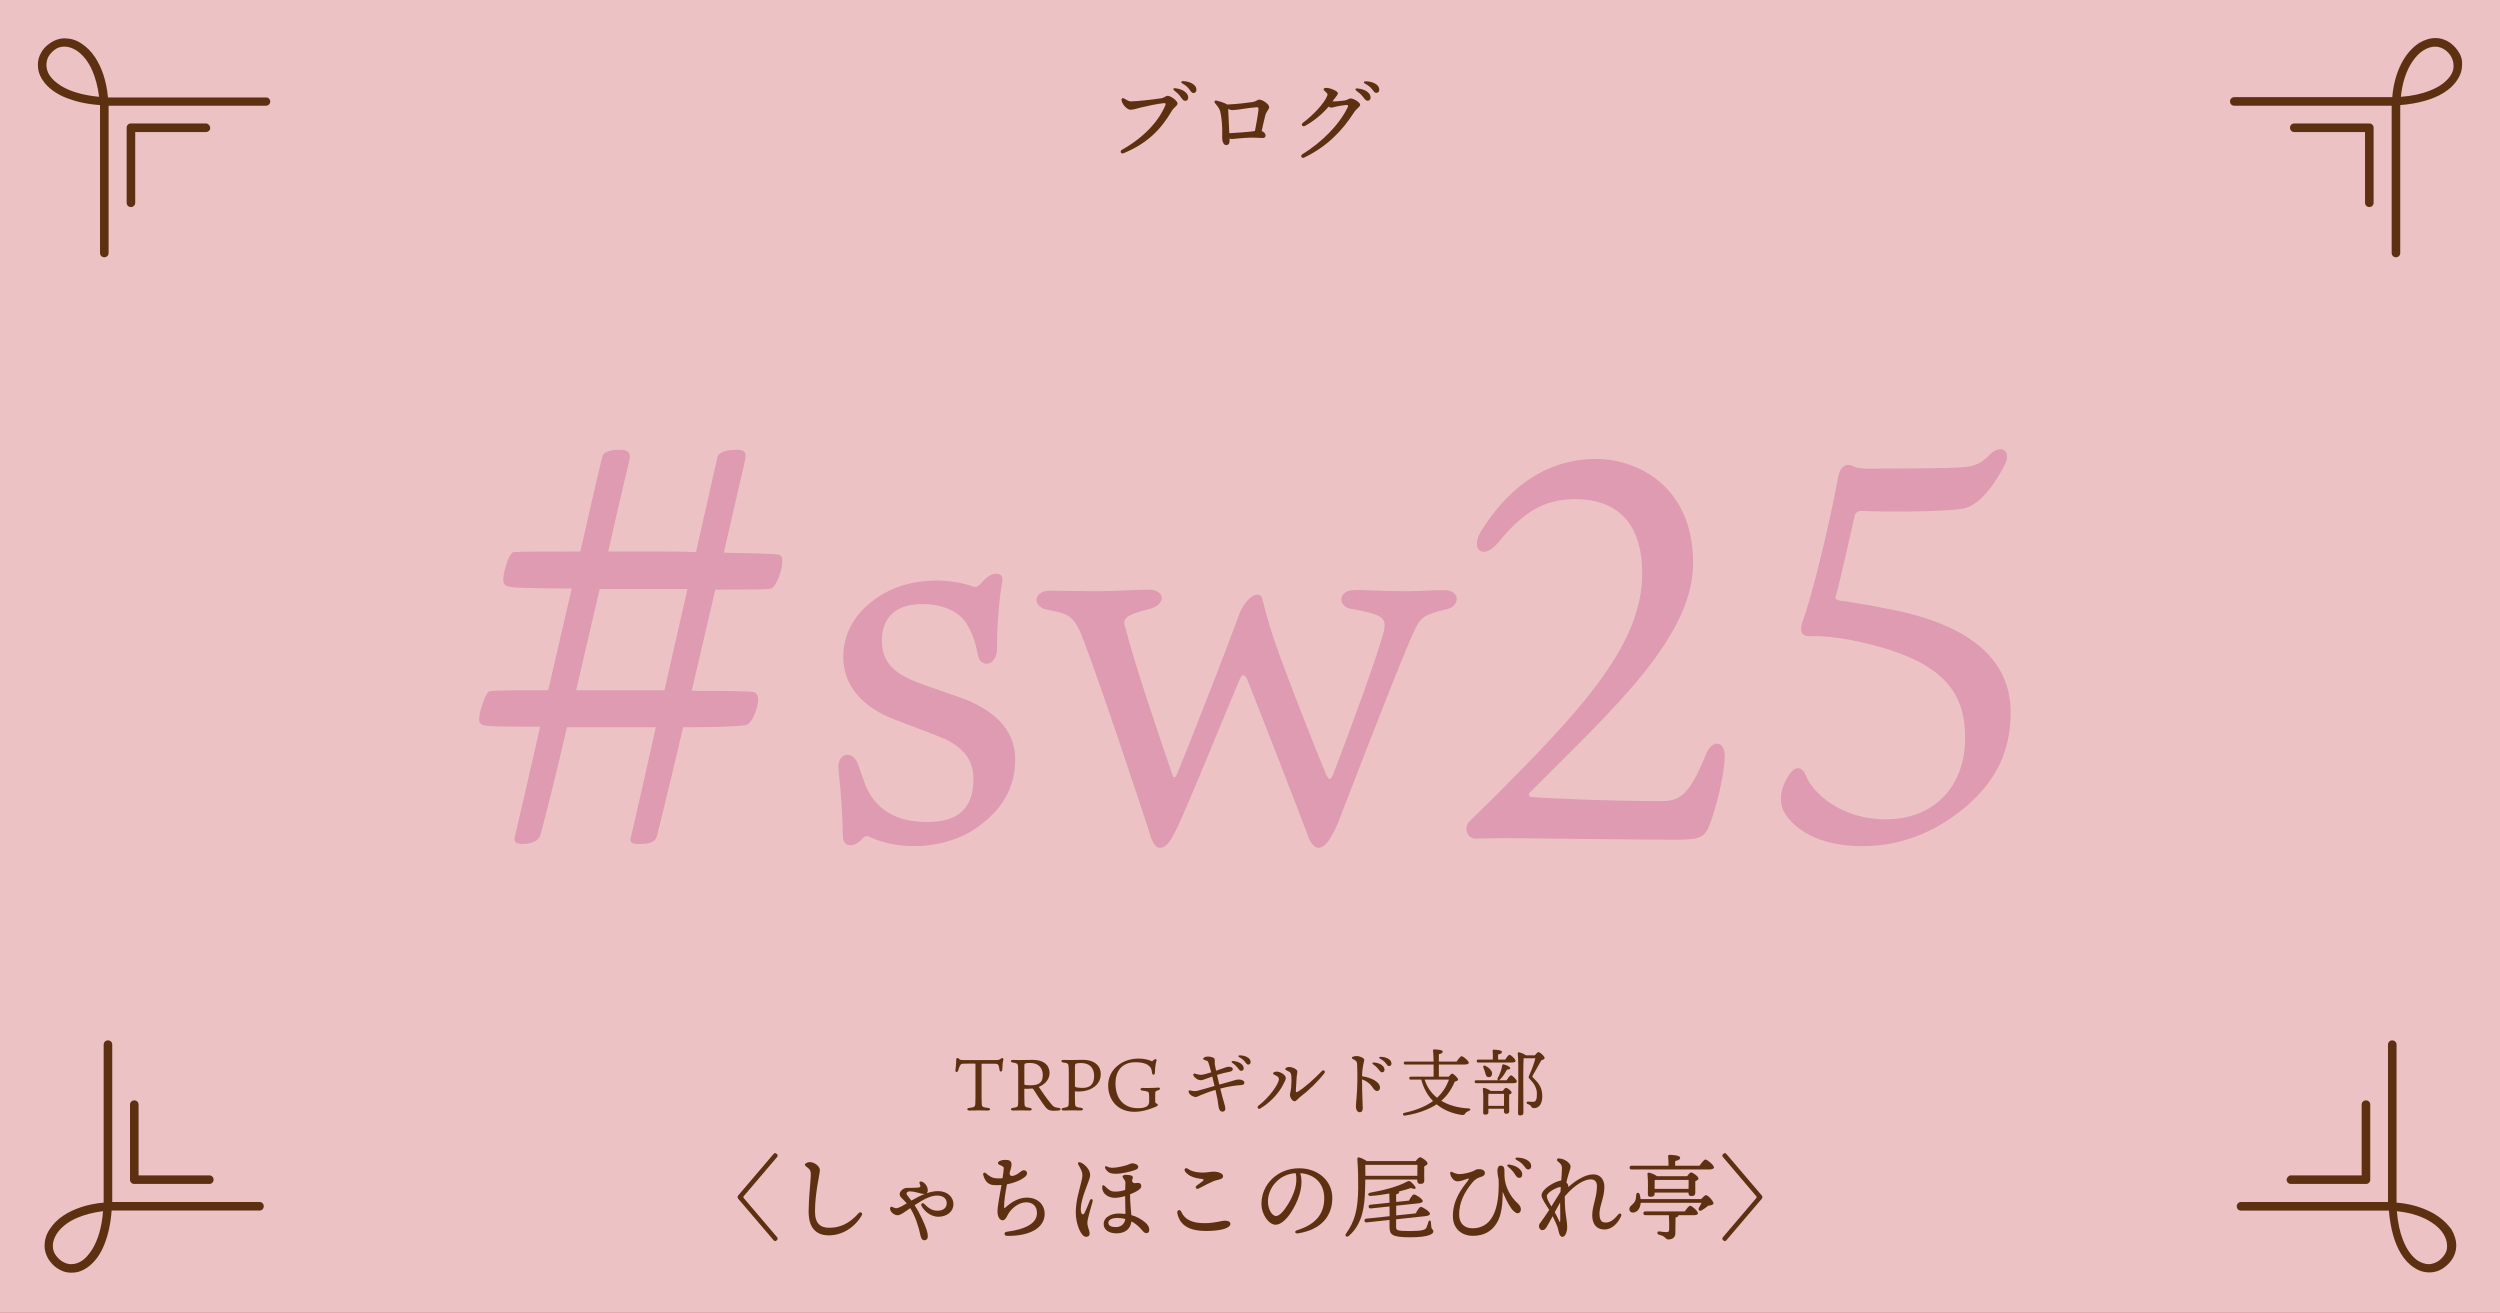
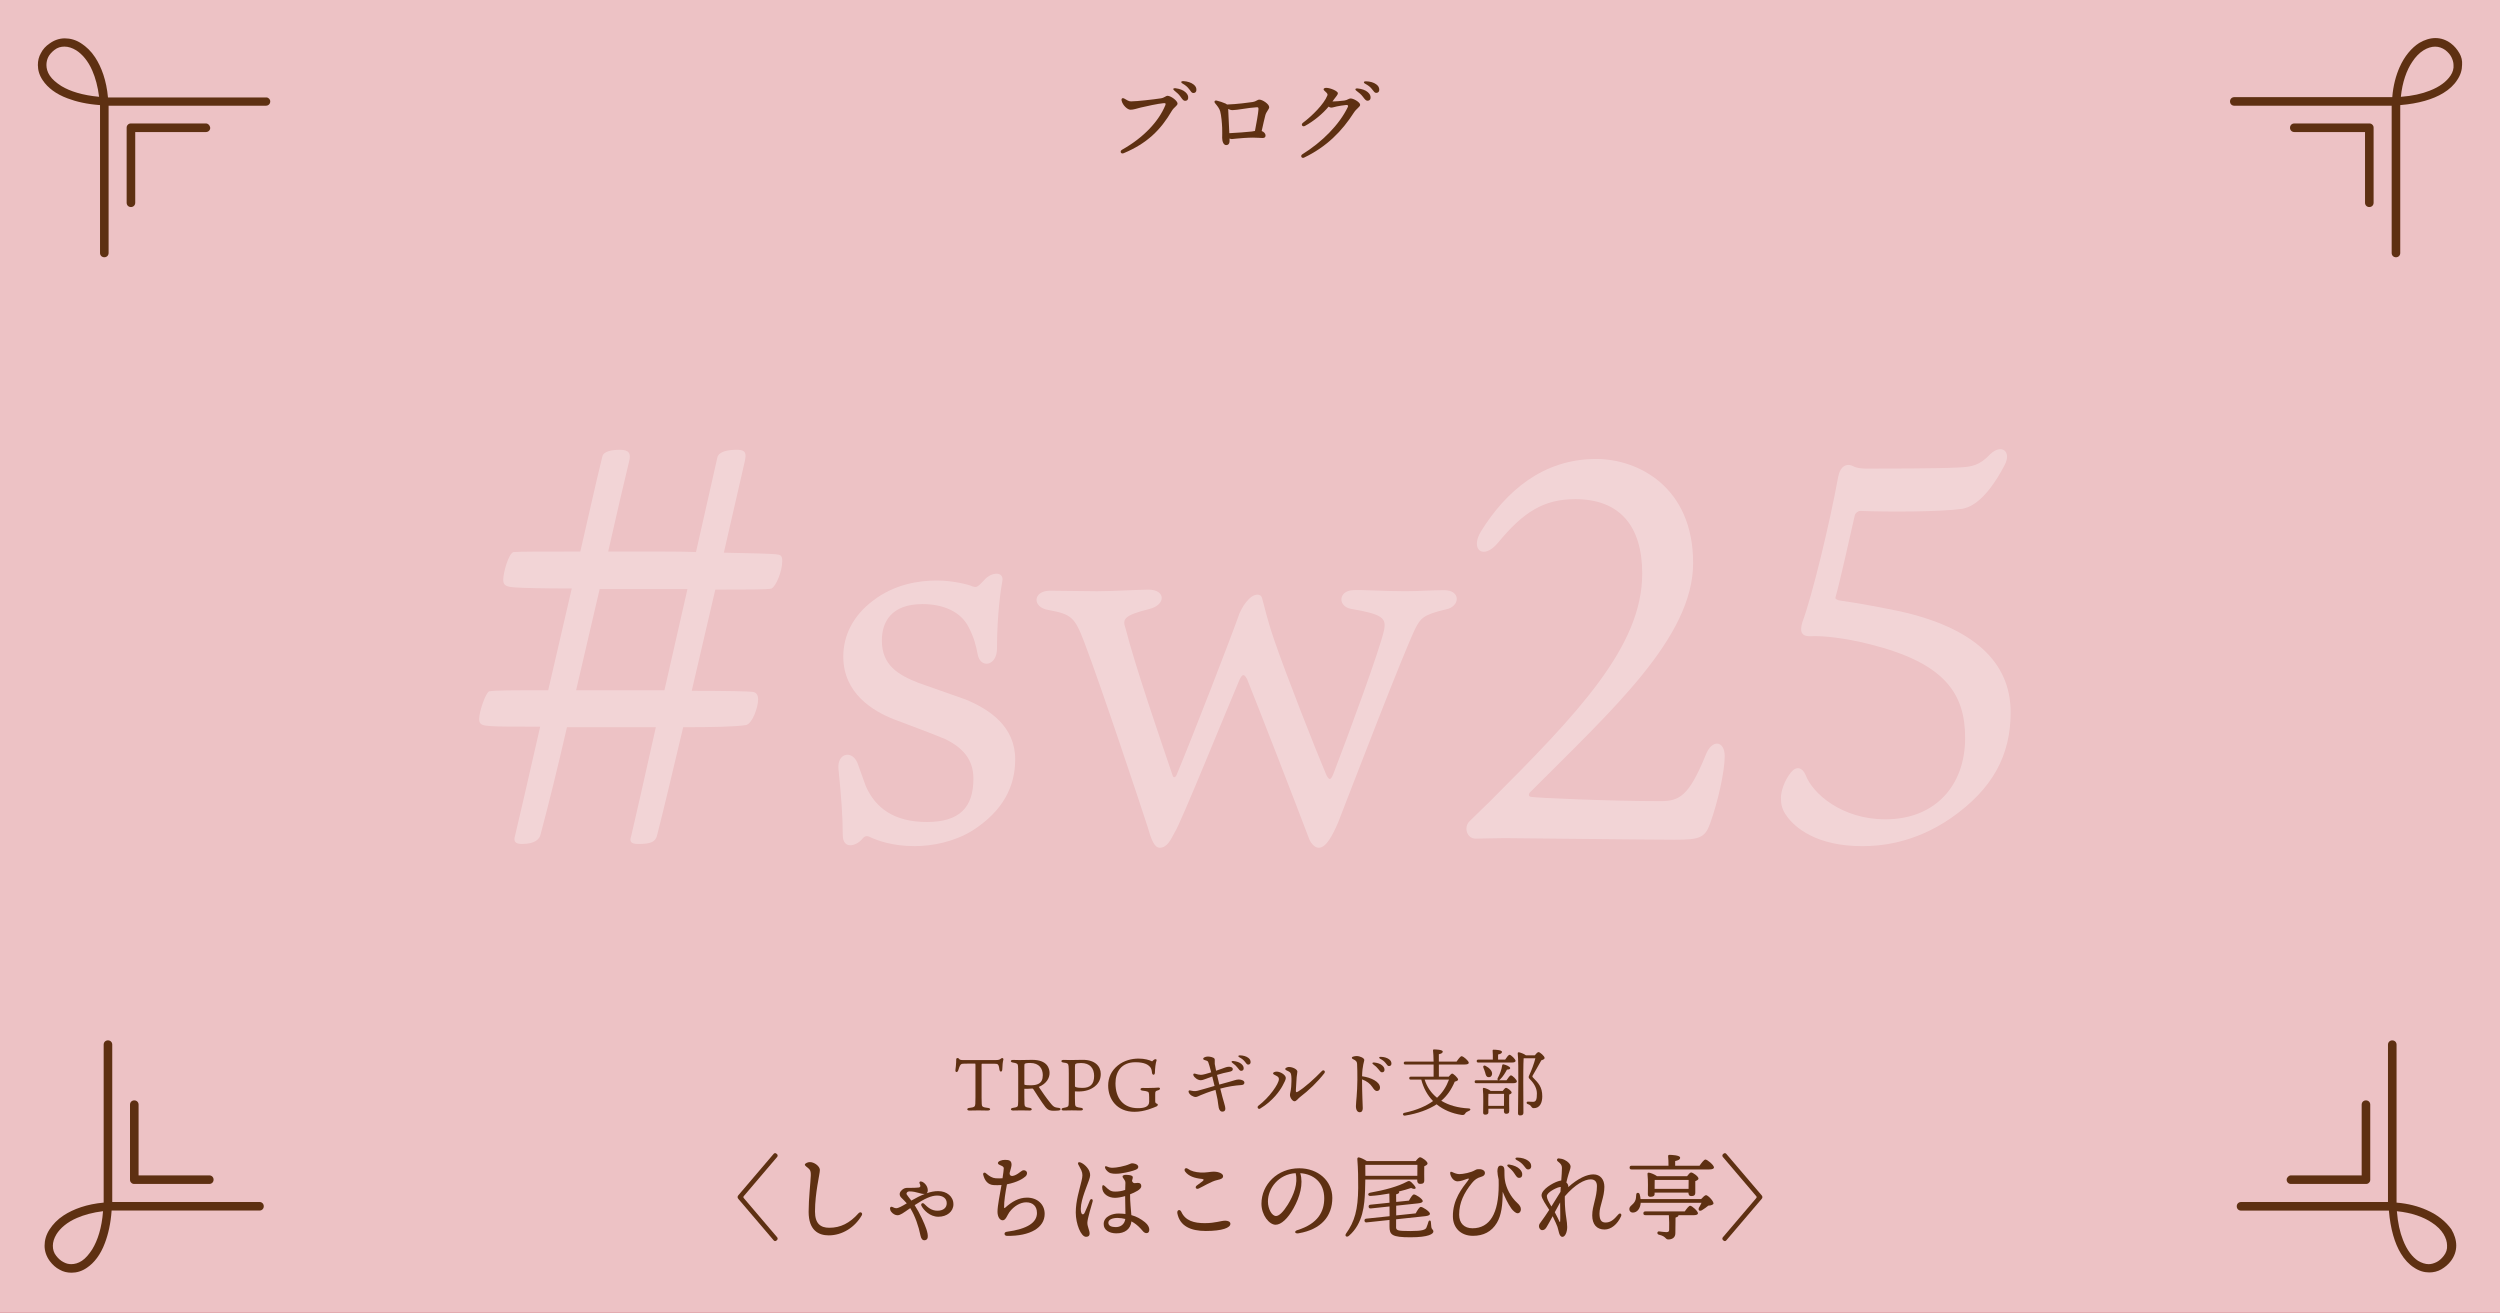
<svg xmlns="http://www.w3.org/2000/svg" id="_レイヤー_2" viewBox="0 0 1200 630">
  <defs>
-     <style>.cls-1{fill:none;}.cls-2{clip-path:url(#clippath);}.cls-3{fill:#9e005d;}.cls-4{fill:#cc505a;}.cls-5{fill:#5e3012;}.cls-6{opacity:.2;}.cls-7{fill:#fff;opacity:.65;}</style>
+     <style>
+         .cls-1{
+             fill:none;
+         }
+         .cls-2{
+             clip-path:url(#clippath);    
+         }
+         .cls-3{
+             fill:#fff;
+         }
+         .cls-4{
+             fill:#cc505a;
+         }
+         .cls-5{
+             fill:#5e3012;
+         }
+         .cls-6{
+             opacity:.3;
+         }
+         .cls-7{
+             fill:#fff;opacity:.65;
+         }
+         </style>
    <clipPath id="clippath">
      <rect class="cls-1" width="1200" height="630" />
    </clipPath>
  </defs>
  <g id="_レイヤー_1-2">
    <g id="blog">
      <g class="cls-2">
        <rect class="cls-4" x="0" width="1200" height="630" />
        <rect class="cls-7" x="0" width="1200" height="630" />
        <path class="cls-5" d="m461.65,510.68c-.63.21-1.02.84-1.68,3.05-.35,1.16-1.5,1.16-1.37-.1.07-.32.39-3.08.39-5.22,0-.56.88-.77,1.15-.35.49.7,1.12.77,2.17.77h15.75c1.65,0,1.86-.32,2.59-.84.46-.31,1.16-.04.95.7-.28.98-.46,2.8-.49,4.45,0,1.61-1.22,1.61-1.4.21-.17-1.57-.46-2.27-.91-2.55-.49-.28-1.37-.21-7.39-.21-.21,0-.25.04-.25.42v15.89c0,1.47.04,2.17.07,2.94.04,1.26.32,1.68,3.01,1.96,1.4.14,1.4,1.26-.17,1.26-2.1,0-2.98-.07-4.34-.07s-3.89.07-4.52.07c-1.16,0-1.3-1.15.04-1.26,2.55-.28,2.8-.66,2.9-1.96.04-.42.07-1.33.07-3.12v-15.61c0-.52-.04-.59-.31-.59-4.9,0-5.74.03-6.27.17Z" />
        <path class="cls-5" d="m491.68,522.62v3.85c0,1.79.04,2.98.07,3.43.07,1.16.28,1.58,2.59,1.89,1.23.18,1.19,1.26-.1,1.26-1.05,0-2.28-.07-4.03-.07-1.58,0-2.73.07-3.89.07-1.44,0-1.4-1.12-.14-1.26,2.31-.31,2.42-.7,2.49-1.71.07-.91.07-1.86.07-4.03v-10.36c0-2.59-.04-3.22-.11-4.13s-.56-1.26-2.45-1.54c-1.33-.18-1.3-1.26.03-1.26.7,0,2.28.07,3.12.07,1.75,0,3.43-.1,6.13-.1,7.25,0,8.33,4.13,8.33,6.3,0,2.34-1.37,5.11-5.18,6.69,1.68,2.48,3.36,4.97,5.42,7.53,1.05,1.33,1.68,1.96,2.45,2.21.67.17,1.09.28,1.65.31,1.29.11,1.23,1.19-.1,1.29-.88.07-2.49.18-3.33.04-1.29-.17-2.21-.46-4.27-3.57-1.54-2.17-2.84-4.27-4.38-6.65-.21-.35-.35-.42-.67-.38-1.09.11-2.49.14-3.71.14Zm.25-1.89c.28.1,1.23.21,2.59.21,3.22,0,6.02-.63,6.02-4.87,0-3.04-1.65-5.85-6.09-5.85-1.44,0-2.42.18-2.62.46-.18.32-.14.98-.14,4.83v4.87c0,.21.04.28.25.35Z" />
        <path class="cls-5" d="m515.97,527.27c0,1.75.07,2.49.1,2.98.14.91.46,1.23,2.84,1.5,1.26.18,1.22,1.29-.18,1.29-1.08,0-1.96-.07-4.27-.07-1.47,0-3.15.07-3.99.07-1.16,0-1.3-1.08.03-1.26,2.17-.35,2.38-.7,2.45-1.71.07-1.08.07-2.13.07-4.31v-10.5c0-1.96-.04-2.52-.11-3.46-.1-1.26-.46-1.54-2.55-1.79-1.16-.14-1.26-1.26.14-1.26.63,0,2.31.07,3.05.07,1.61,0,4.48-.1,6.2-.1,5.88,0,8.61,3.12,8.61,6.72,0,2.1-.6,4.23-2.91,6.09-2.03,1.58-4.55,2.38-7.7,2.38-.49,0-1.47-.04-1.79-.04v3.39Zm.32-5.5c.73.35,2.31.42,3.32.42,3.57,0,5.57-1.65,5.57-5.74,0-3.64-1.96-6.2-6.27-6.2-1.47,0-2.14.14-2.59.42-.28.14-.35.49-.35,1.54v9c0,.31.07.46.32.56Z" />
        <path class="cls-5" d="m554.37,514.88c-.07,1.33-1.23,1.29-1.4.11-.14-1.3-.35-2.28-.98-2.91-.84-.95-2.56-2.21-6.97-2.21-6.72,0-9.59,4.55-9.59,10.08,0,7.32,3.85,11.97,10.75,11.97,2.87,0,5.42-.56,5.42-3.12,0-1.29,0-3.05-.07-3.61-.07-.6-.14-.95-.6-1.16-.49-.25-1.16-.35-2.59-.53-1.23-.14-1.19-1.29.1-1.29.39,0,1.3.04,2.21.04,3.04,0,4.58-.17,5.25-.21,1.16-.11,1.19.95.11,1.26-1.4.38-1.51.6-1.51,2.07v2.87c0,1.12.11,1.26.91,1.58.6.17.31,1.01-.21,1.23-1.4.56-5.74,2.62-10.64,2.62-8.44,0-12.64-6.06-12.64-12.6,0-3.75,1.47-7.07,4.66-9.66,3.01-2.42,6.65-3.29,9.94-3.29,2.87,0,5.18.67,6.51,1.33.35-.38.74-.7,1.05-.88.49-.31,1.22-.14,1.08.38-.52,1.68-.74,3.61-.8,5.92Z" />
        <path class="cls-5" d="m577.54,508.18c0-.5,1.07-1.04,2.25-1.04,1.01,0,2.96.37,3.23,1.18.17.5-.03,1.54.07,2.39.06.51.29,1.68.63,3.23,1.08-.37,1.96-.68,2.39-.82,1.73-.54,2.49-1.08,3.79-1.08.61,0,1.84.19,1.84,1.14,0,.69-.4,1.07-2.01,1.37-1.38.26-3.3.69-5.56,1.4.33,1.44.7,3.04,1.09,4.65,2.16-.61,4.07-1.15,5.16-1.43,1.49-.38,2.96-1.01,4.12-1.01,1.56,0,2.77.62,2.77,1.49,0,.62-.37,1.1-1.4,1.17-3.47.24-6.18.67-10.18,1.71.68,2.75,1.37,5.35,1.89,7.06.37,1.21.51,1.9.54,2.42.06.87-.32,1.44-1.13,1.56-1.02.14-1.69-.52-2.01-1.74-.23-.89-.3-2.24-.6-4.06-.15-.9-.54-2.66-.99-4.61-3.13.91-5.65,1.9-7.08,2.51-.9.38-1.76.89-2.44.89-1.11,0-2.98-1.03-3.36-2.33h0c-.17-.57.11-.95.64-.84,1.37.29,2.2.54,3.68.16,1.97-.5,5.07-1.43,8.11-2.3-.4-1.66-.8-3.29-1.1-4.52-1.15.41-2.26.84-3.14,1.15-.93.33-1.63.62-2.45.62-1.44,0-3.08-1.37-3.43-2.28h0c-.25-.63.05-1.12.84-.84.8.28,2.03.55,2.73.55.94,0,2.96-.58,4.94-1.21-.62-2.41-1.12-4.2-1.41-4.86-.21-.49-.43-.64-1.13-.84-.73-.2-1.31-.34-1.31-.84h0Zm16.42,4.24c-.58-.76-1.27-1.41-2.41-2.23-.68-.49-.46-1,.4-.91,1.71.17,3.03.65,3.88,1.39.83.72,1.16,1.35,1.13,2.25-.02.67-.52,1.1-1.23,1.08-.59-.02-.97-.54-1.77-1.58h0Zm3.53-2.87c-.64-.81-1.41-1.43-2.62-2.06-.75-.39-.56-.95.28-.93,1.63.04,3.03.46,4,1.18.8.6,1.14,1.21,1.14,2.11,0,.69-.46,1.16-1.15,1.16-.61,0-.85-.45-1.65-1.45h0Z" />
        <path class="cls-5" d="m612.57,516.34c-.72-.39-1.51-.66-1.51-1.12s.83-.84,1.75-.84c1.82,0,4.38,1.61,4.38,3.05,0,.78-.67,2.08-1.59,3.77-1.26,2.31-4.56,7.21-10.72,10.92-.96.58-1.69-.74-.87-1.35,5.29-3.99,9.86-10.54,9.86-12.78,0-.86-.43-1.17-1.29-1.65h0Zm6.09-4.19c1.9,0,4.07,1.17,4.07,2.21,0,.6-.24,1.64-.34,2.71-.14,1.61-.31,4.96-.37,6.17-.05,1.04.18,1.25,1.12.66,3.45-2.16,7.75-6.09,11.37-9.81.82-.84,1.91.09,1.17,1.06-3.07,4.01-7.64,8.41-11.62,11.4-1.02.76-1.78,2.06-2.71,2.06s-2.17-1.7-2.17-3.03c0-.93.44-1.84.59-3.92.11-1.5.21-3.87.07-5.06-.14-1.24-.28-1.79-1.22-2.28-.73-.38-1.71-.71-1.71-1.19,0-.56,1.12-.98,1.75-.98Z" />
        <path class="cls-5" d="m649.45,507.19c.66-.2,1.13-.29,1.69-.29,1.66,0,3.72.97,3.72,1.91,0,.62-.95,2.57-1.07,7.79,4.29.61,8.61,2.63,8.61,5.48,0,.84-.45,1.59-1.5,1.59-.89,0-1.51-.91-2.16-1.88-1.09-1.61-2.62-2.84-4.96-3.69.01,7.19.35,12.61.35,13.86,0,1.33-.61,1.92-1.47,1.92-1.05,0-1.82-1.03-1.82-2.91,0-1.03.26-3.46.35-4.7.14-1.92.35-5,.35-7.97s-.02-5.63-.14-7.66c-.06-1.09-.54-1.63-1.98-2.26-.72-.32-.72-.98.04-1.21h0Zm9.7,3.71c-.68-.49-.46-1,.4-.91,1.71.17,3.03.65,3.88,1.39.83.72,1.16,1.35,1.13,2.25-.02.67-.51,1.1-1.23,1.08-.59-.02-.97-.54-1.77-1.58-.58-.76-1.27-1.41-2.41-2.23Zm5.94-.64c-.64-.81-1.41-1.43-2.62-2.06-.75-.4-.56-.95.28-.93,1.63.04,3.03.46,4,1.18.8.6,1.14,1.21,1.14,2.11,0,.69-.46,1.16-1.15,1.16-.61,0-.85-.45-1.65-1.45h0Z" />
        <path class="cls-5" d="m695.38,516.81c.56-.67,1.33-1.5,1.64-1.5.63,0,2.87,2.13,2.87,2.87,0,.46-.7.81-1.61,1.01-1.64,3.85-3.71,6.86-6.47,9.17,3.57,2.17,8.02,3.43,13.06,3.67,1.19.04,1.16.84.21,1.19-.95.38-1.44.73-1.71,1.16-.35.56-.63.94-1.75.8-4.66-.7-8.75-2.42-12.04-5.11-3.85,2.52-9.1,4.48-15.23,5.43-1.02.14-1.26-1.12-.32-1.33,6.13-1.29,10.68-3.36,13.83-5.67-2.66-2.7-4.58-6.16-5.64-10.29h-5.01c-.46,0-.77-.14-.77-.7,0-.53.31-.7.77-.7h10.92c.04-1.71.04-3.82,0-5.84h-13.55c-.46,0-.77-.14-.77-.7,0-.52.31-.7.77-.7h13.55c-.04-2.24-.14-4.27-.28-5.36-.04-.32.17-.49.49-.49.59,0,4.17.1,4.17,1.01,0,.77-.77,1.05-1.86,1.3v3.54h8.51c.81-1.19,1.82-2.59,2.42-2.59.8,0,3.43,2.24,3.43,3.15,0,.52-.63.84-2.06.84h-12.29v5.84h4.73Zm-11.55,1.4c1.12,3.57,3.15,6.48,5.95,8.72,2.66-2.49,4.38-5.15,5.74-8.72h-11.69Z" />
        <path class="cls-5" d="m723.14,518.52c.73-1.12,1.64-2.35,2.13-2.35.7,0,2.84,2.13,2.84,2.94,0,.52-.74.81-1.61.81h-17.89c-.46,0-.77-.14-.77-.7,0-.52.31-.7.77-.7h10.54c-.35-.07-.49-.49-.25-1.02,1.05-1.96,1.86-4.06,2.14-6.09.07-.35.28-.59.63-.52,1.19.21,3.19,1.12,3.22,1.75.07.53-.49.73-1.54.77-.7,1.26-1.82,3.33-3.4,4.8-.21.17-.42.28-.6.32h3.78Zm-13.55-8.51c-.46,0-.77-.14-.77-.7,0-.52.31-.7.77-.7h6.97c.04-1.44,0-3.15-.1-4.24-.04-.35.17-.52.49-.52.59,0,3.99.1,3.99,1.05,0,.74-.77,1.02-1.86,1.26v2.45h3.4c.7-1.09,1.61-2.31,2.1-2.31.7,0,2.9,2.13,2.9,2.94,0,.49-.7.77-1.64.77h-16.24Zm11.69,13.65c.53-.7,1.19-1.5,1.58-1.5.7,0,2.73,1.5,2.73,2.27,0,.46-.59.74-1.19.98-.07,2.21,0,6.72.04,7.84,0,1.08-.56,1.37-1.5,1.37-.81,0-1.05-.63-1.05-1.19v-1.23h-7.46v1.75c0,.74-.56,1.09-1.57,1.09-.63,0-.95-.35-.95-.95,0-2.31.21-8.33-.14-11.45-.03-.28.21-.49.49-.46.67.07,2.56.81,3.26,1.47h5.78Zm-8.19-12.04c1.72.91,3.4,2.49,3.08,4.1-.17.98-.91,1.51-1.89,1.29-.91-.17-1.12-1.08-1.4-2.17-.21-.77-.53-1.58-.84-2.31-.32-.73.17-1.37,1.05-.91Zm8.82,19.18c0-1.92.03-4.38.03-5.74h-7.49c-.07,1.02-.07,3.29-.07,3.96v1.79h7.53Zm14.77-24.22c.63-.81,1.36-1.58,1.82-1.58.63,0,2.91,1.92,2.91,2.83,0,.53-.63.81-1.57,1.12-1.33,2.52-3.29,5.71-4.13,7.25-.25.49-.21.67.17,1.05,2.52,2.63,4.41,4.41,4.41,9,0,3.01-1.12,5.67-4.06,5.67-.6,0-.88-.25-1.16-.67-.46-.7-.91-1.01-1.68-1.26-.88-.28-.77-1.22.04-1.22.46,0,1.4.11,2.42.11,1.54,0,1.86-1.26,1.86-4.03,0-2.13-1.05-4.55-3.43-6.9-.67-.67-.67-1.02-.17-2,.88-1.79,2.38-5.81,2.87-7.98h-5.43l-.21.04c-.17,2.38-.17,10.36-.17,11.76,0,1.22.07,12.99.07,14.42,0,.8-.49,1.22-1.61,1.22-.7,0-.98-.38-.98-1.02,0-4.34.42-23.56-.14-28.81-.04-.21.17-.49.49-.49.49.03,2.62.73,3.43,1.47h4.27Z" />
        <path class="cls-5" d="m357.04,575.11l16.02,18.81c.31.41.27.99-.09,1.3l-.32.27c-.41.36-.99.27-1.3-.14l-16.96-19.89c-.18-.23-.36-.5-.36-.86s.18-.63.36-.85l16.96-19.89c.31-.4.9-.5,1.3-.13l.32.27c.36.31.4.9.09,1.3l-16.02,18.81c-.13.14-.22.32-.22.5s.09.36.22.5Z" />
        <path class="cls-5" d="m413.6,583.44c-3.32,5.7-9.3,9.54-15.83,9.54-4.83,0-9.63-2.39-9.63-11.32,0-6.32.95-14.36,1.04-17.39.08-2.65-.54-3-2.14-4.28-.96-.77-.95-1.23.07-1.77,1.04-.55,2.14-.52,3.22-.1,1.87.73,3.21,2.26,3.21,3.49,0,1.95-2.34,10.83-2.34,19.94,0,5.78,2.64,7.78,6.87,7.78,5.37,0,9.79-2.2,14.03-6.97.91-1,2.24-.17,1.51,1.08h0Z" />
        <path class="cls-5" d="m442.54,567.2c1.57.66,2.79,2.43,2.79,4.06,0,.73-.18,1.23-.56,1.51,2.04-.71,3.83-1.04,5.5-1.04,4.26,0,7.37,2.63,7.37,6.33,0,3.48-3.09,5.98-7.23,5.98s-7.12-3.29-8.12-5.26c-.49-.97.57-1.69,1.32-.94h0c1.81,1.81,3.6,3.3,6.35,3.3s4.47-1.35,4.47-3.6-1.72-3.67-4.64-3.67c-2.67,0-5.83,1.35-10.76,4.6,2.51,3.86,4.72,8.87,5.6,11.42.56,1.64.81,3.02.68,4.03-.11.87-.72,1.41-1.59,1.41-.96,0-1.57-.74-1.88-2.24-.93-4.59-2.61-9.45-4.92-13.19-3.47,2.4-4.74,3.42-6.16,3.42-1.04,0-2.22-.68-2.99-1.69-.43-.55-.51-1.09-.56-1.55-.08-.61.53-1.06,1.1-.75.86.46,1.4.62,1.86.62,1.09,0,2.9-1.04,5.08-2.35-.84-.97-1.83-1.93-2.64-2.74-.91-.91-1.01-2.11-.24-3.05,1.54-1.88,2.71-1.64,4.85-1.64,1.53,0,3.05-.07,3.81-.17.81-.1.98-.75.42-1.86-.4-.81.2-1.3,1.1-.92h0Zm-5.1,9.08c2.44-1.41,4.58-2.47,6.51-3.21-.13.02-.28.03-.43.03-.81,0-1.69-.25-2.65-.53-1.26-.36-2.69-.7-4.41-.7-.96,0-1.56.77-1.25,1.45.18.38,1.29,1.75,2.23,2.96Z" />
        <path class="cls-5" d="m497.73,582.12c0-3.06-1.95-5.01-5.15-5.01-2.82,0-5.92,1.83-8.06,4.71-1.03,1.39-1.72,3.92-3.21,3.92s-2.51-1.79-2.51-4.12c0-2.89,1.24-8.86,1.92-12.81-1.28.09-2.77.12-3.86.03-2.65-.21-4.2-2.1-4.91-4.93-.23-.93.56-1.4,1.3-.74,1.62,1.43,3.12,2.3,4.66,2.4,1.2.08,2.24.07,3.3-.01.3-2.15.6-3.99.6-4.79,0-1.44-2.81-1.3-2.81-2.51,0-.88,1.81-1.53,3.39-1.53,2.09,0,3.15.41,3.15,2.37,0,.7-.45,2.27-.92,3.95-.07,1.51,1.14,1.7,2.51,1.1,2.45-1.07,3.07-2.44,4.33-2.44.74,0,1.51.57,1.51,1.28,0,.56-.12,1.16-.81,1.76-.99.85-3.55,2.68-8.82,3.72-.82,4.26-1.41,8.31-1.37,10.92,0,.57.17.61.53.29,3.12-2.81,6.46-4.82,10.46-4.82,5.06,0,8.48,3.3,8.48,7.79,0,6.58-6.86,10.75-18.12,10.57-1.42-.02-1.56-1.76-.19-1.95,10.27-1.38,14.62-4.53,14.62-9.13Z" />
        <path class="cls-5" d="m522.93,562.3c.51,1.37.46,2.25-.22,4.17-1.66,4.68-4.56,11.15-3.8,15.33.19,1.05,1.06,1.68,1.74.29.75-1.53,1.89-4.4,2.48-5.86.46-1.12,1.65-.74,1.33.47-.5,1.88-2.53,8.34-2.53,10.25s1.09,3.6,1.09,5.15c0,.98-.5,1.57-1.72,1.57-2.48,0-4.93-6.27-4.93-11.65,0-5.65,1.7-10.66,2.77-15.2.5-2.13.65-3.38-.12-5.1-.55-1.22-1.2-2.21-1.47-2.82-.38-.85.18-1.24.96-.97,1.87.64,3.82,2.71,4.43,4.36Zm7.28,6.91c2.12,2.03,2.88,2.75,5.08,2.75,1.51,0,3.16-.21,4.8-.8.04-1.38.09-2.5.11-3.35.03-1.53-1.39-2.22-1.37-3.13,0-.58.99-.77,1.79-.76.74.01,1.84.12,2.45.37.75.31.8.71.52,1.68-.08.29-.16.55-.23.81.52,1.67,1.76,1,2.83,1s1.63.54,1.63,1.58c0,1.56-2.94,2.95-5.39,3.91-.04,3.59.44,7.12.62,9.98,2.5.67,4.54,1.8,6.54,3.42,1.49,1.21,2.09,2.56,2.07,3.57-.02,1.1-.48,1.67-1.34,1.66-1.26-.03-1.7-.97-2.89-2.25-1.31-1.42-2.76-2.55-4.35-3.38-.37,3.6-3.08,5.82-7.37,5.74-3.28-.06-5.99-1.57-5.94-4.52.07-3.81,4.57-5.04,7.16-5,1.18.02,2.27.09,3.28.22-.04-2.21-.14-5.69-.15-8.59-1.75.52-3.59.84-4.89.84-3.1,0-6.12-1.84-6.12-5.04,0-1.12.5-1.31,1.17-.68h0Zm3.87-8.68c1.74,0,5.84-.75,8.12-1.78.49-.22.9-.45,1.76-.33,1.49.21,2.4.83,2.4,1.66,0,.56-.23.99-1.25,1.41-1.27.52-3.59,1.21-7.12,1.74-1.35.2-3.41.32-4.87-.1-1.25-.36-2.38-1.62-2.64-2.41-.27-.82.08-1.18.88-.8.94.45,1.72.61,2.71.61Zm6.07,24.58c-1.15-.31-2.36-.47-3.63-.5-2.38-.04-4.48.72-4.51,2.25-.03,1.71,1.81,2.12,3.48,2.15,2.28.04,4.29-1.24,4.65-3.9Z" />
        <path class="cls-5" d="m567.03,581.67c1.96,4.31,6.1,5.44,11.25,5.44s7.73-1.18,9.82-1.18c1.28,0,2.49.46,2.49,1.5,0,1.9-3.92,3.44-11.81,3.44-7.29,0-12.4-2.36-13.64-8.4-.36-1.74,1.23-2.24,1.89-.8Zm8.37-11.18c-1.36.59-1.95-.69-.97-1.42.83-.62,2.16-1.56,2.8-2.08.73-.59.69-1.01-.36-1.11-3.48-.34-6.39-1.34-7.98-3.5-.77-1.05.09-2.22,1.3-1.35,1.52,1.09,3.61,1.64,6.05,1.78,2.71.15,4.75-.42,6.28-.42,2.55,0,4.56.98,4.56,2.12,0,.97-.66,1.46-2.8,1.91-2.83.59-6.92,3.2-8.88,4.06h0Z" />
        <path class="cls-5" d="m623.31,591.99c-1.87.31-2.25-1.02-.57-1.54,9.98-3.07,12.89-9,12.89-15.25,0-7.63-5.05-11.63-11.5-12.08,1.58,5.23-.2,11.4-3.23,16.85-2.77,4.99-5.97,7.91-8.61,7.91-3.04,0-6.79-4.6-6.79-10.08,0-9.3,7.73-17.03,18.1-17.03,9.09,0,15.91,6.04,15.91,14.23,0,8.69-5.24,15.14-16.2,16.98h0Zm-10.83-8.3c1.45,0,3.47-1.93,5.63-5.41,2.95-4.74,5.02-10.3,3.8-15.17-8.22.5-13.3,7.28-13.3,13.58,0,3.77,1.97,6.99,3.87,6.99Z" />
        <path class="cls-5" d="m655.35,566.2c0,1.71-.04,3.42-.13,5.26-.23,6.93-.95,15.84-7.7,21.69-1.08.99-2.25.14-1.39-1.08,4.09-5.71,5.71-11.38,5.8-21.87.04-4.14-.04-9.18-.41-13.77-.04-.72.27-.95.86-.86.76.14,2.61.99,3.69,1.75h23.49c.67-.9,1.53-1.84,2.03-1.84.94,0,3.64,1.98,3.64,2.97,0,.58-.76.99-1.58,1.35-.09,2.29,0,5.53,0,6.75,0,1.4-.67,1.71-1.98,1.71-1.04,0-1.4-.81-1.4-1.53v-.54h-24.93Zm14.76,22.54c0,1.84.31,2.16,6.84,2.16,5.85,0,7.29-.63,7.74-1.67.41-.9.76-2.16.95-2.75.27-.86,1.08-.86,1.17.04.04.58.18,1.67.22,2.38.18,1.4.99,1.21.99,2.25s-2.07,2.75-10.98,2.75-10.08-1.17-10.08-5.17v-3.15l-10.93,1.17c-.58.04-.99-.09-1.08-.81-.04-.67.32-.95.9-.99l11.16-1.17c0-1.48,0-3.1-.04-4.68l-8.95.95c-.58.04-.99-.09-1.08-.81-.04-.67.31-.94.9-.99l9.13-.95c0-1.75-.04-3.33-.09-4.41-3.01.54-6.12.99-9.04,1.17-1.3.09-1.53-1.3-.18-1.57,7.06-1.26,13.36-2.97,17.55-5.22,1.04-.54,1.26-.54,2.16.13.67.63,1.58,1.58,1.94,2.25.63.94-.27,1.44-1.98.58-1.53.54-3.6,1.12-5.94,1.71.13.09.22.18.22.27,0,.41-.18.72-1.48,1.08.04.63.04,1.98.04,3.64l6.12-.63c.77-1.35,1.71-2.92,2.34-2.97.86-.09,4.14,2.07,4.28,3.11.09.58-.67,1.03-2.21,1.17l-10.53,1.12v4.68l9.36-.99c.76-1.4,1.75-3.06,2.43-3.1.86-.09,4.28,2.16,4.41,3.19.09.63-.63,1.08-2.29,1.26l-13.95,1.49v3.46Zm10.21-24.34c0-1.71.04-3.92.04-5.27h-25.02c.04,1.8.04,3.56.04,5.27h24.93Z" />
        <path class="cls-5" d="m728.39,582.36c-.88,0-2.25-1.32-2.94-2.28-1.6-2.23-3.05-5.28-4.16-8.05-.01,6.26-.6,11.28-2.78,14.92-2.58,4.32-6.53,6.25-11.49,6.25-5.79,0-9.52-3.77-9.63-9.13-.17-8.34,4.66-14.01,7.2-17.35.78-1.03.51-1.22-.53-.81-1.11.43-3.09,1.14-4.4,1.14-1.89,0-3.14-1.87-3.53-3.5h0c-.22-.94.12-1.38.99-.94,1.02.51,2.31.97,3.34.97,1.8,0,5.58-.73,7.55-1.9.44-.26.75-.41,1.31-.47,1.68-.18,3.19.43,3.4,1.46.21,1.03-.39,1.85-1.84,2.23-1.78.47-3.09,1.39-4.32,2.91-3.8,4.72-6.17,9.43-6.17,15.23,0,4.13,2.46,6.53,6.39,6.53,8.34,0,12.6-7.13,12.6-20.79,0-.95-.01-1.82-.03-2.59-.33-1.44-.6-3.04-.6-4.02,0-1.72.53-2.66,1.53-2.66,1.25,0,1.84.72,1.84,2.21,0,1.39,0,3.23.22,4.7.58,3.81,2.72,8.06,6,11.04,1,.91,1.69,1.89,1.69,2.98,0,1.16-.65,1.93-1.62,1.93h-.04Zm-4.43-22.24c-.83-.69-.5-1.32.59-1.13,2.18.38,3.83,1.11,4.85,2.13,1,1,1.37,1.83,1.25,2.99-.09.86-.76,1.37-1.67,1.27-.76-.08-1.2-.78-2.13-2.19-.67-1.02-1.5-1.92-2.89-3.07Zm4.05-3.3c-.97-.51-.72-1.22.36-1.19,2.09.04,3.9.59,5.14,1.52,1.03.77,1.47,1.55,1.47,2.71,0,.89-.59,1.48-1.49,1.48-.78,0-1.1-.57-2.12-1.87-.82-1.04-1.82-1.84-3.36-2.65Z" />
        <path class="cls-5" d="m749.94,593.68c-1.62,0-1.77-3.13-2.37-4.79-.31-.87-1.18-2.87-2.29-5.1-1.12,2.08-2.2,4.04-2.95,5.27-.65,1.06-1.27,1.41-2.09,1.41-.87,0-1.54-.96-1.54-1.94,0-.86.57-1.52,1.14-2.27,1.02-1.35,2.37-3.33,3.79-5.52-1.4-2.21-3.69-5.43-3.69-6.95,0-2.89,5.43-6,7.93-6.78.64-.2,1.12-.33,1.53-.38.19-2.55.33-4.47.33-6.06,0-1.2-.49-1.96-2-3.12-.69-.53-.35-1.47.47-1.42,1.05.07,1.94.3,2.8.72,1.71.83,2.88,2.12,2.88,3.25,0,.9-.75,2.75-.98,3.58-.33,1.17-.71,2.44-1.05,4,.15.14.29.28.4.43.44.57.63,1.25.5,1.81,4.83-4.35,9.08-6.12,12.06-6.12,3.38,0,5.29,2.49,5.29,5.99,0,4.94-2.35,9.23-2.35,12.78,0,2.99.84,4.34,2.88,4.34,2.31,0,3.88-1.17,6.2-3.91.76-.89,1.79-.24,1.28.9-1.72,3.87-4.79,6.37-7.92,6.37-3.76,0-5.92-2.47-5.92-6.8,0-4.66,2.26-8.55,2.26-14.06,0-2.11-1.05-3.22-3.01-3.22-2.91,0-7.49,2.42-12.41,8.12,0,.35-.01.71-.01,1.09,0,4.42.41,7.23.74,9.5.22,1.53.41,2.82.41,4.18,0,2.54-1.04,4.72-2.29,4.72Zm-5.27-14.58c1.52-2.38,3.07-4.88,4.35-7,.05-.83.1-1.62.15-2.36-.19,0-.44.04-.78.11-1.57.35-5.9,2.54-5.9,4.28,0,1.24.84,2.73,2.18,4.96Zm4.21,7.06c.12-1.1,0-5.95-.02-9-.75,1.35-1.65,3.02-2.56,4.71,1.12,2.01,1.69,3.38,2.21,4.41.24.49.31.44.37-.12Z" />
        <path class="cls-5" d="m816.54,575.56c.81-.9,1.85-1.89,2.34-1.89.9,0,3.6,2.74,3.6,4,0,.54-1.26,1.03-2.48,1.03-.94.81-1.89,1.44-3.01,2.16-1.21.76-1.98.04-1.53-1.12.36-.54.81-1.44,1.26-2.38h-29.2v.22c-.27,2.61-1.71,4.46-3.78,4.46-1.03,0-1.66-.72-1.66-1.67,0-1.53,1.66-1.89,2.65-3.69.58-.95.58-2.21.67-3.33.04-.99,1.31-1.08,1.62-.13.23.67.36,1.48.45,2.34h29.07Zm-.76-16.02c.95-1.35,2.16-2.97,2.83-2.97.86,0,4.09,2.66,4.09,3.78,0,.63-.72.99-2.47.99h-37.03c-.58,0-.99-.18-.99-.9,0-.67.41-.9.99-.9h17.68c0-1.58-.04-3.33-.18-4.54-.04-.45.22-.67.63-.67.76,0,5.13.13,5.13,1.35,0,.95-.99,1.31-2.38,1.62v2.25h11.7Zm-7.11,21.96c.9-1.3,1.98-2.74,2.61-2.74.86,0,3.74,2.56,3.74,3.6,0,.63-.77.94-2.16.94h-7.2v.04c0,.68-.81.9-1.4,1.12l-.09,7.42c.04,2.25-1.67,3.06-3.33,3.06s-.9-1.44-4.59-2.29c-1.04-.27-.85-1.62.04-1.58,1.08.13,2.97.36,3.6.36.99-.05,1.3-.32,1.3-1.17.09-1.58,0-5.04-.13-6.98h-11.25c-.58,0-.99-.18-.99-.9,0-.67.41-.9.99-.9h18.85Zm1.12-16.92c.63-.86,1.44-1.8,1.93-1.8.9,0,3.55,1.93,3.55,2.92,0,.58-.76.94-1.53,1.26-.04,1.89,0,4.41,0,5.44,0,1.4-.68,1.71-1.94,1.71-1.04,0-1.35-.81-1.35-1.53v-.13h-16.24v.67c0,.94-.72,1.35-2.03,1.35-.81,0-1.21-.41-1.21-1.21,0-2.38.18-6.39-.18-9.81-.04-.36.31-.63.67-.58.85.09,2.92.9,3.92,1.71h14.4Zm.72,6.07l.04-4.27h-16.29c-.04.81-.04,2.43-.04,3.06v1.21h16.29Z" />
        <path class="cls-5" d="m842.96,574.12l-16.02-18.81c-.31-.41-.27-.99.09-1.3l.31-.27c.41-.36.99-.27,1.3.13l16.96,19.89c.18.22.36.5.36.85s-.18.63-.36.86l-16.96,19.89c-.31.41-.9.5-1.3.14l-.31-.27c-.36-.31-.41-.9-.09-1.3l16.02-18.81c.13-.13.23-.31.23-.5s-.09-.36-.23-.5Z" />
        <path class="cls-5" d="m543.08,48.65c2.59,0,10.35-.87,14.15-1.45,1.67-.25,2.4-1.22,3.17-1.22,1.62,0,4.82,2.4,4.82,3.73,0,1.03-1.73,1.77-2.74,3.5-5.42,9.26-11.93,15.63-23.1,20.32-1.41.59-2.01-.98-.83-1.64,10.43-5.87,17.59-13.6,20.79-21.33.41-.99.02-1.11-.88-1.03-2.37.2-8.52,1.49-10.9,2.09-2.05.52-3.48,1.05-4.93,1.05s-3.77-2.15-4.25-4.34c-.24-1.1.41-1.52,1.36-.97,1.27.75,2.06,1.32,3.33,1.32h0Zm23.51-2.3c-.69-.97-1.54-1.81-2.93-2.89-.83-.64-.53-1.26.54-1.12,2.14.29,3.77.94,4.81,1.9,1.02.94,1.4,1.74,1.32,2.86-.06.84-.69,1.36-1.58,1.3-.74-.05-1.2-.71-2.15-2.05h0Zm4.18-3.58c-.77-1.04-1.71-1.85-3.19-2.69-.93-.53-.67-1.21.39-1.15,2.04.11,3.78.69,4.96,1.64.98.78,1.38,1.56,1.34,2.68-.03.87-.62,1.43-1.49,1.4-.76-.02-1.05-.59-2.01-1.89h0Z" />
        <path class="cls-5" d="m584.05,48.3c1.08.23,3.12.89,4.24,1.42.29.14.52.28.7.45,4.46-.13,10.78-.96,12.36-1.21,1.57-.24,2.13-1.14,3.18-1.14,1.41,0,4.69,2.1,4.69,3.64,0,.93-1.37,2.09-1.85,3.82-.51,1.85-1.13,4.84-1.76,7.6,1.12.43,1.85,1.28,1.85,2.13s-.43,1.23-1.49,1.23c-.73,0-2.74-.18-4.56-.18-2.49,0-6.5.31-8.15.49-.9.1-1.61.21-2.02.21-.24,0-.64-.11-1.07-.26.01.46.02.84.02,1.11,0,1.55-.81,2.04-1.62,2.04-1.21,0-1.93-1.64-1.93-3.47,0-1.71.08-2.74,0-4.81-.08-2.2-.41-6.03-.96-7.96-.38-1.34-1.22-2.37-2.46-3.9-.57-.7-.18-1.44.83-1.23h0Zm5.48,4c.14,2.95.4,8.04.54,11.63,3.5-.13,8.5-.57,10.79-.81.48-.05,1.01-.16,1.52-.26.67-3.34,1.57-8.54,1.67-10.19.07-1.16-.08-1.22-.97-1.17-3.95.21-9.19,1.36-11.43,1.36-.82,0-1.48-.24-2.12-.56Z" />
        <path class="cls-5" d="m637.12,45.89c.22-.57.05-.94-.52-1.51-.65-.64-1.28-1.11-1.28-1.5,0-.43.53-.73,1.36-.71,1.88.03,5.53,1.54,5.51,2.61-.01.71-1.02,1.71-1.83,2.85-.26.36-.52.72-.78,1.08h0c1.17,0,4.01-.21,5.71-.45,1.54-.21,2.04-1,3.04-1,1.39,0,4.54,1.82,4.54,3.05,0,.97-1.8,1.85-2.98,3.7-5.75,9-13.21,16.53-23.95,21.65-1.17.56-1.92-.91-.84-1.58h0c9.61-5.98,17.84-14.31,21.85-22.7.33-.7-.01-1.07-.79-.99-1.58.16-3.4.47-4.51.7-.85.18-2.05.57-2.67.57-.43,0-.84-.18-1.25-.48-2.82,3.41-7.1,6.97-11.38,9.28-1.15.62-2.09-.66-.93-1.53,4.39-3.28,10.11-8.99,11.69-13.05Zm17,.48c-.72-.95-1.59-1.76-3.02-2.79-.85-.61-.57-1.25.5-1.14,2.15.22,3.8.82,4.87,1.74,1.05.91,1.45,1.69,1.41,2.82-.03.84-.65,1.38-1.54,1.35-.74-.03-1.22-.67-2.22-1.99h0Zm4.42-3.6c-.8-1.01-1.77-1.79-3.28-2.59-.94-.5-.7-1.19.35-1.16,2.04.04,3.8.57,5.01,1.48,1,.75,1.43,1.51,1.43,2.64,0,.87-.58,1.45-1.45,1.45-.76,0-1.07-.56-2.07-1.82h0Z" />
        <path class="cls-5" d="m127.79,46.77H51.83c-.73-8.08-3.09-14.55-6.17-19.25-1.91-2.94-4.26-5.14-6.76-6.76-2.5-1.62-5.14-2.35-7.79-2.35s-5.14.88-7.35,2.5c-1.76,1.18-3.23,2.79-4.11,4.56-1.03,1.76-1.47,3.67-1.47,5.73,0,2.5.73,5,2.35,7.35,2.35,3.53,6.32,6.61,11.9,8.67,4.26,1.62,9.4,2.79,15.58,3.23v70.97c0,1.18.88,2.06,2.06,2.06s2.06-.88,2.06-2.06V50.74h75.53c1.18,0,2.06-.88,2.06-2.06,0-1.03-.88-1.91-1.91-1.91Zm-98.3-5.44c-2.5-1.62-4.41-3.23-5.58-5-1.18-1.76-1.62-3.53-1.62-5.14,0-1.32.29-2.64.88-3.82s1.62-2.35,2.94-3.38c1.47-1.18,3.09-1.62,4.85-1.62s3.67.59,5.58,1.76c2.79,1.76,5.73,5,7.79,9.84,1.47,3.38,2.64,7.64,3.23,12.49-7.93-.73-13.96-2.64-18.07-5.14Z" />
        <path class="cls-5" d="m98.85,59.26h-36c-.59,0-1.03.15-1.47.59s-.59.88-.59,1.47v36c0,1.18.88,2.06,2.06,2.06s2.06-.88,2.06-2.06v-33.94h33.94c1.18,0,2.06-.88,2.06-2.06-.15-1.18-1.03-2.06-2.06-2.06Z" />
        <path class="cls-5" d="m124.56,576.96H53.88v-1.91h0v-73.62c0-1.18-.88-2.06-2.06-2.06s-2.06.88-2.06,2.06v73.62h0v2.2c-8.08.73-14.55,3.09-19.25,6.17-2.94,1.91-5.14,4.26-6.76,6.76-1.62,2.5-2.35,5.14-2.35,7.79s.88,5.14,2.5,7.35c1.32,1.76,2.94,3.23,4.7,4.11,1.76,1.03,3.67,1.47,5.73,1.47,2.5,0,5-.73,7.35-2.35,3.53-2.35,6.61-6.32,8.67-11.9,1.62-4.26,2.79-9.4,3.23-15.58h70.97c1.18,0,2.06-.88,2.06-2.06s-.88-2.06-2.06-2.06Zm-80.23,22.63c-1.62,2.5-3.23,4.41-5,5.58-1.76,1.18-3.53,1.62-5.14,1.62-1.32,0-2.5-.29-3.82-1.03-1.18-.59-2.35-1.62-3.38-2.94-1.18-1.47-1.62-3.09-1.62-4.85s.59-3.67,1.76-5.58c1.76-2.79,5-5.73,9.84-7.79,3.38-1.47,7.64-2.64,12.49-3.23-.59,8.08-2.64,14.11-5.14,18.22Z" />
        <path class="cls-5" d="m66.52,530.24c0-1.18-.88-2.06-2.06-2.06s-2.06.88-2.06,2.06v36c0,.59.15,1.03.59,1.47.44.44.88.59,1.47.59h36c1.18,0,2.06-.88,2.06-2.06s-.88-2.06-2.06-2.06h-33.94v-33.94Z" />
        <path class="cls-5" d="m1180.47,25.47c-1.03-1.76-2.35-3.38-4.11-4.7-2.2-1.62-4.7-2.5-7.35-2.5s-5.29.88-7.79,2.35c-3.67,2.35-7.05,6.32-9.4,11.61-1.76,3.97-3.09,8.82-3.53,14.4h-75.82c-1.18,0-2.06.88-2.06,2.06s.88,2.06,2.06,2.06h75.53v70.68c0,1.18.88,2.06,2.06,2.06s2.06-.88,2.06-2.06V50.45c8.82-.73,15.72-2.79,20.57-5.73,2.94-1.76,5.29-3.97,6.76-6.32,1.62-2.35,2.35-4.85,2.35-7.35.15-1.91-.29-3.82-1.32-5.58Zm-4.26,10.87c-1.76,2.64-5,5.29-9.99,7.2-3.67,1.47-8.23,2.5-13.81,2.94.73-7.2,2.79-12.78,5.44-16.75,1.62-2.5,3.53-4.41,5.44-5.58,1.91-1.18,3.82-1.76,5.58-1.76s3.38.59,4.85,1.62c1.32,1.03,2.35,2.2,2.94,3.38.59,1.18,1.03,2.5,1.03,3.82.15,1.62-.29,3.38-1.47,5.14Z" />
        <path class="cls-5" d="m1138.74,59.85c-.44-.44-.88-.59-1.47-.59h-36c-1.18,0-2.06.88-2.06,2.06s.88,2.06,2.06,2.06h33.94v33.94c0,1.18.88,2.06,2.06,2.06s2.06-.88,2.06-2.06h0v-36c0-.59-.15-1.03-.59-1.47Z" />
        <path class="cls-5" d="m1164.75,580.79c-3.97-1.76-8.82-3.09-14.4-3.53v-2.2h0v-73.62c0-1.18-.88-2.06-2.06-2.06s-2.06.88-2.06,2.06h0v73.62h0v1.91h-70.53c-1.18,0-2.06.88-2.06,2.06s.88,2.06,2.06,2.06h70.97c.73,8.82,2.79,15.72,5.73,20.57,1.76,2.94,3.97,5.29,6.32,6.76,2.35,1.62,4.85,2.35,7.35,2.35,1.91,0,3.97-.44,5.73-1.47,1.76-1.03,3.38-2.35,4.7-4.11,1.62-2.2,2.5-4.7,2.5-7.35s-.88-5.29-2.35-7.79c-2.65-3.67-6.47-6.91-11.9-9.26Zm8.23,22.04c-1.03,1.32-2.2,2.35-3.38,2.94s-2.5,1.03-3.82,1.03c-1.62,0-3.38-.59-5.14-1.62-2.64-1.76-5.29-5-7.2-9.99-1.47-3.67-2.5-8.23-2.94-13.81,7.2.73,12.78,2.79,16.75,5.44,2.5,1.62,4.41,3.53,5.58,5.44,1.18,1.91,1.76,3.82,1.76,5.58.15,1.76-.44,3.53-1.62,5Z" />
        <path class="cls-5" d="m1097.6,566.24c0,1.18.88,2.06,2.06,2.06h36c.59,0,1.03-.15,1.47-.59.44-.44.59-.88.59-1.47v-36c0-1.18-.88-2.06-2.06-2.06s-2.06.88-2.06,2.06v33.94h-33.94c-1.03,0-2.06,1.03-2.06,2.06Z" />
        <g class="cls-6">
          <path class="cls-3" d="m347.46,265.28c14.14.26,22.1.51,24.93.77,2.31.26,3.08.51,3.08,3.34,0,4.63-2.83,11.82-5.14,13.11-1.54.51-12.34.51-26.99.51l-11.31,48.58c17.22,0,27.5.26,29.3.51,2.06.26,2.57,2.06,2.57,3.6,0,3.86-2.83,11.82-5.91,12.34-4.88.77-15.68,1.03-30.07,1.03-4.88,20.56-9.25,39.07-12.34,51.15-.77,4.11-3.34,4.88-9.25,4.88-3.34,0-4.37-1.03-3.34-3.86,1.8-7.71,6.17-26.73,11.82-52.18h-42.67c-4.37,19.02-8.74,36.76-12.59,51.15-.51,2.83-3.08,4.88-9,4.88-3.34,0-4.11-1.29-3.34-3.86,2.06-8.48,6.43-27.76,12.08-52.43-11.82,0-20.56,0-23.39-.26-4.11-.26-5.91-.51-5.91-3.34,0-3.86,3.34-13.11,4.88-13.37,2.83-.51,12.08-.51,28.27-.51l11.31-48.84c-13.62,0-23.9-.26-26.99-.51-4.11-.26-5.91-.77-5.91-3.6,0-3.6,2.57-12.59,4.88-13.37,3.08-.26,13.37-.26,32.13-.26,3.6-15.42,6.94-30.84,10.54-45.5.51-2.57,4.37-3.34,8.48-3.34,4.37,0,5.4,1.8,4.37,5.65-2.31,9.51-5.91,24.93-10.02,43.18h18.25c9,0,16.96,0,23.9.26l10.28-45.5c.77-2.83,5.14-3.6,9.51-3.6s4.37,2.06,3.6,5.65l-10.02,43.7Zm-17.48,17.48h-42.15c-3.6,15.42-7.45,32.13-11.31,48.58h42.41l11.05-48.58Z" />
          <path class="cls-3" d="m463.39,335.71c11.82,4.88,23.9,13.11,23.9,28.79,0,12.85-5.66,24.68-20.56,34.19-8.74,5.4-19.28,7.45-27.76,7.45-10.79,0-17.99-2.83-20.82-4.11-1.54-.77-2.83-1.29-4.37.77-2.83,3.34-9.25,5.14-9.25-2.06,0-9-.77-18.76-2.06-31.62-.77-7.97,7.2-9.51,9.51-1.8.51,1.54,2.57,7.2,3.6,10.02,4.63,10.54,13.62,17.22,29.3,17.22s22.36-6.94,22.36-20.82c0-9.25-5.14-14.91-13.62-19.02-7.45-3.08-17.22-6.68-24.68-9.51-9.77-3.86-24.16-12.34-24.16-30.07,0-10.02,4.63-19.53,14.14-26.73,10.28-7.97,22.1-9.77,30.84-9.77,7.45,0,15.68,2.06,16.96,2.83,1.8.51,2.06.26,2.83-.26,1.8-1.29,3.08-3.34,4.63-4.37,3.08-2.31,7.71-2.06,6.94,2.06-.51,2.57-2.57,15.42-2.57,32.39,0,8.48-7.97,9.77-9.25,2.83-.77-4.11-1.8-8.23-4.37-13.11-3.6-7.2-11.82-11.05-22.11-11.05-15.17,0-19.53,8.74-19.53,17.48,0,11.82,7.71,16.45,17.48,20.31l22.62,7.97Z" />
          <path class="cls-3" d="m562.86,372.21c.26,1.03,1.03,1.29,1.8,0,7.45-17.74,26.47-66.83,30.33-77.88,1.29-2.83,2.57-4.88,4.63-6.94,2.57-2.57,5.66-2.57,6.17-.26,1.29,4.37,2.06,9,5.91,20.31,5.65,16.45,19.79,52.44,24.93,64.52,1.54,3.08,2.31,2.31,3.6-1.03,7.2-18.76,22.11-59.12,24.16-68.63,1.03-5.65-.77-7.45-15.68-10.02-6.68-1.03-6.43-8.74.77-9,4.11-.26,14.91.51,24.93.51,6.17,0,13.11-.51,18.76-.51,8.23,0,7.71,7.97.77,9.25-11.05,2.57-12.08,4.37-14.65,9.25-6.43,13.62-28.02,69.91-37.01,93.05-2.57,5.91-5.66,12.08-9.25,12.08-3.08,0-4.88-4.63-4.88-4.88-5.91-15.68-24.68-64-29.56-76.08-1.54-2.83-2.31-2.31-3.6.26-6.17,14.39-28.53,69.66-31.1,73.25-1.8,3.34-3.6,7.45-7.2,7.45-2.57,0-4.11-3.86-5.91-10.28-3.6-11.05-21.85-66.06-30.33-88.42-4.63-12.08-6.17-13.37-17.22-15.42-7.97-1.29-7.45-9.25.77-9.25,7.2,0,15.42.26,22.62.26s20.31-.77,24.67-.77c8.23,0,8.48,7.2.51,9.25-12.34,3.08-13.11,4.88-11.57,9.25,4.63,18.25,16.96,53.98,22.62,70.68Z" />
          <path class="cls-3" d="m812.7,270.17c0,35.98-39.33,70.94-77.88,109.75-1.29,1.03-1.29,2.31,0,2.57,2.57.51,38.04,2.06,62.2,2.06,9,0,13.62-2.31,21.59-21.85,3.08-8.23,9.25-7.2,9.25.26s-3.34,22.1-6.94,32.13c-2.57,7.2-5.14,7.97-17.22,7.97s-78.65-.77-81.48-.77c-3.08,0-12.34.26-13.88.26-4.37,0-5.91-5.65-2.83-8.48,3.34-3.34,7.97-7.71,9.51-9.25,42.41-42.41,73.25-74.54,73.25-109.5,0-23.13-11.05-35.73-32.13-35.73-15.17,0-24.93,6.17-37.01,20.82-7.2,8.74-13.62,3.34-8.22-5.4,11.82-19.02,29.56-34.7,55.26-34.7,20.05,0,46.52,13.37,46.52,49.86Z" />
          <path class="cls-3" d="m857.68,391.74c-2.31-3.08-2.83-5.65-2.83-8.74s1.54-8.23,4.88-12.34c2.57-3.08,5.4-2.31,6.94,1.29,3.34,9,17.48,21.33,38.3,21.33,23.9,0,38.3-16.19,38.3-39.07,0-21.33-9.77-35.98-45.75-44.98-12.34-3.08-22.36-4.11-28.02-3.86-4.37.26-5.91-1.54-4.37-6.68,4.63-12.34,13.11-47.29,17.22-69.91,1.03-5.14,4.11-6.68,7.45-4.88,1.29.77,4.11,1.03,5.91,1.03,9,0,33.93,0,43.95-.51,6.94-.26,10.54-1.03,15.68-6.43,5.4-5.14,10.28-1.29,6.94,5.14-9.77,18.76-17.74,20.56-20.31,21.08-10.54,1.54-36.24,1.54-49.09,1.03-1.03,0-2.31,1.03-2.57,2.06-2.31,10.02-6.94,31.1-9.25,39.33-.26,1.03.51,1.03,1.54,1.54,10.79,1.54,19.79,3.34,28.79,5.14,36.24,7.97,53.72,24.68,53.72,48.58,0,20.56-8.48,36.76-28.79,50.89-17.99,12.34-34.7,13.37-42.41,13.37-22.11,0-32.39-9-36.24-14.39Z" />
        </g>
      </g>
    </g>
  </g>
</svg>
